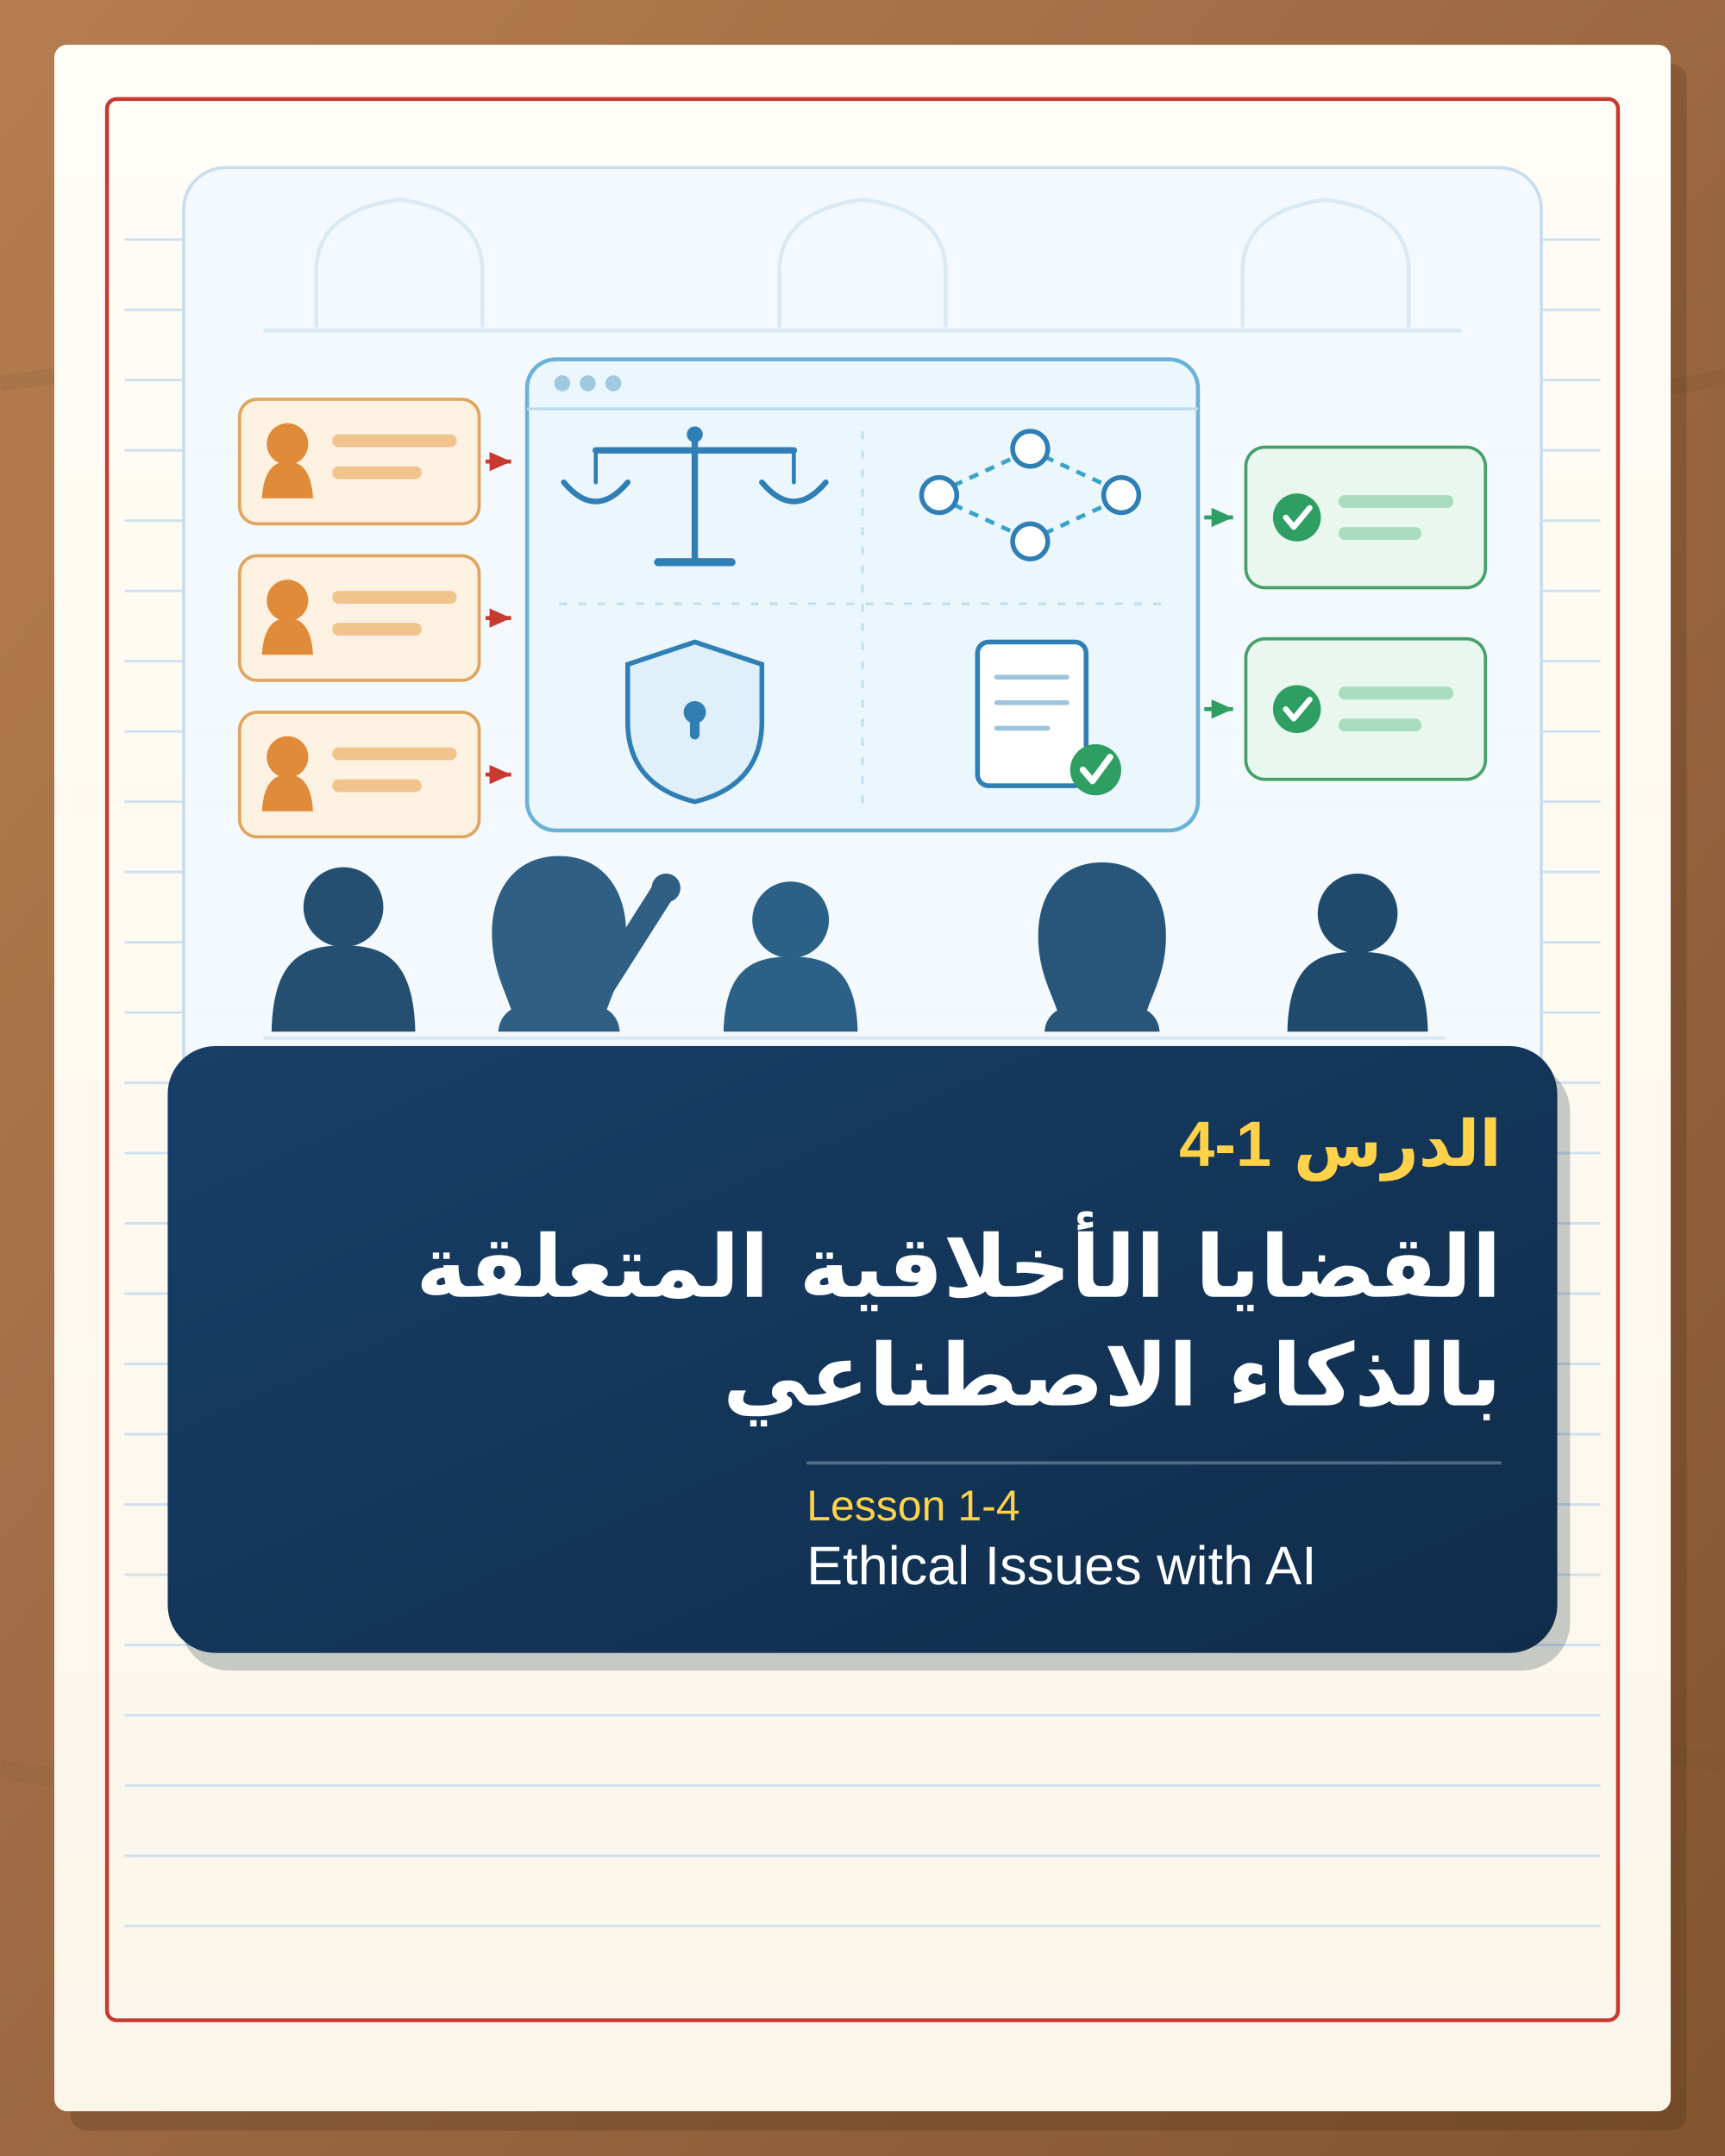
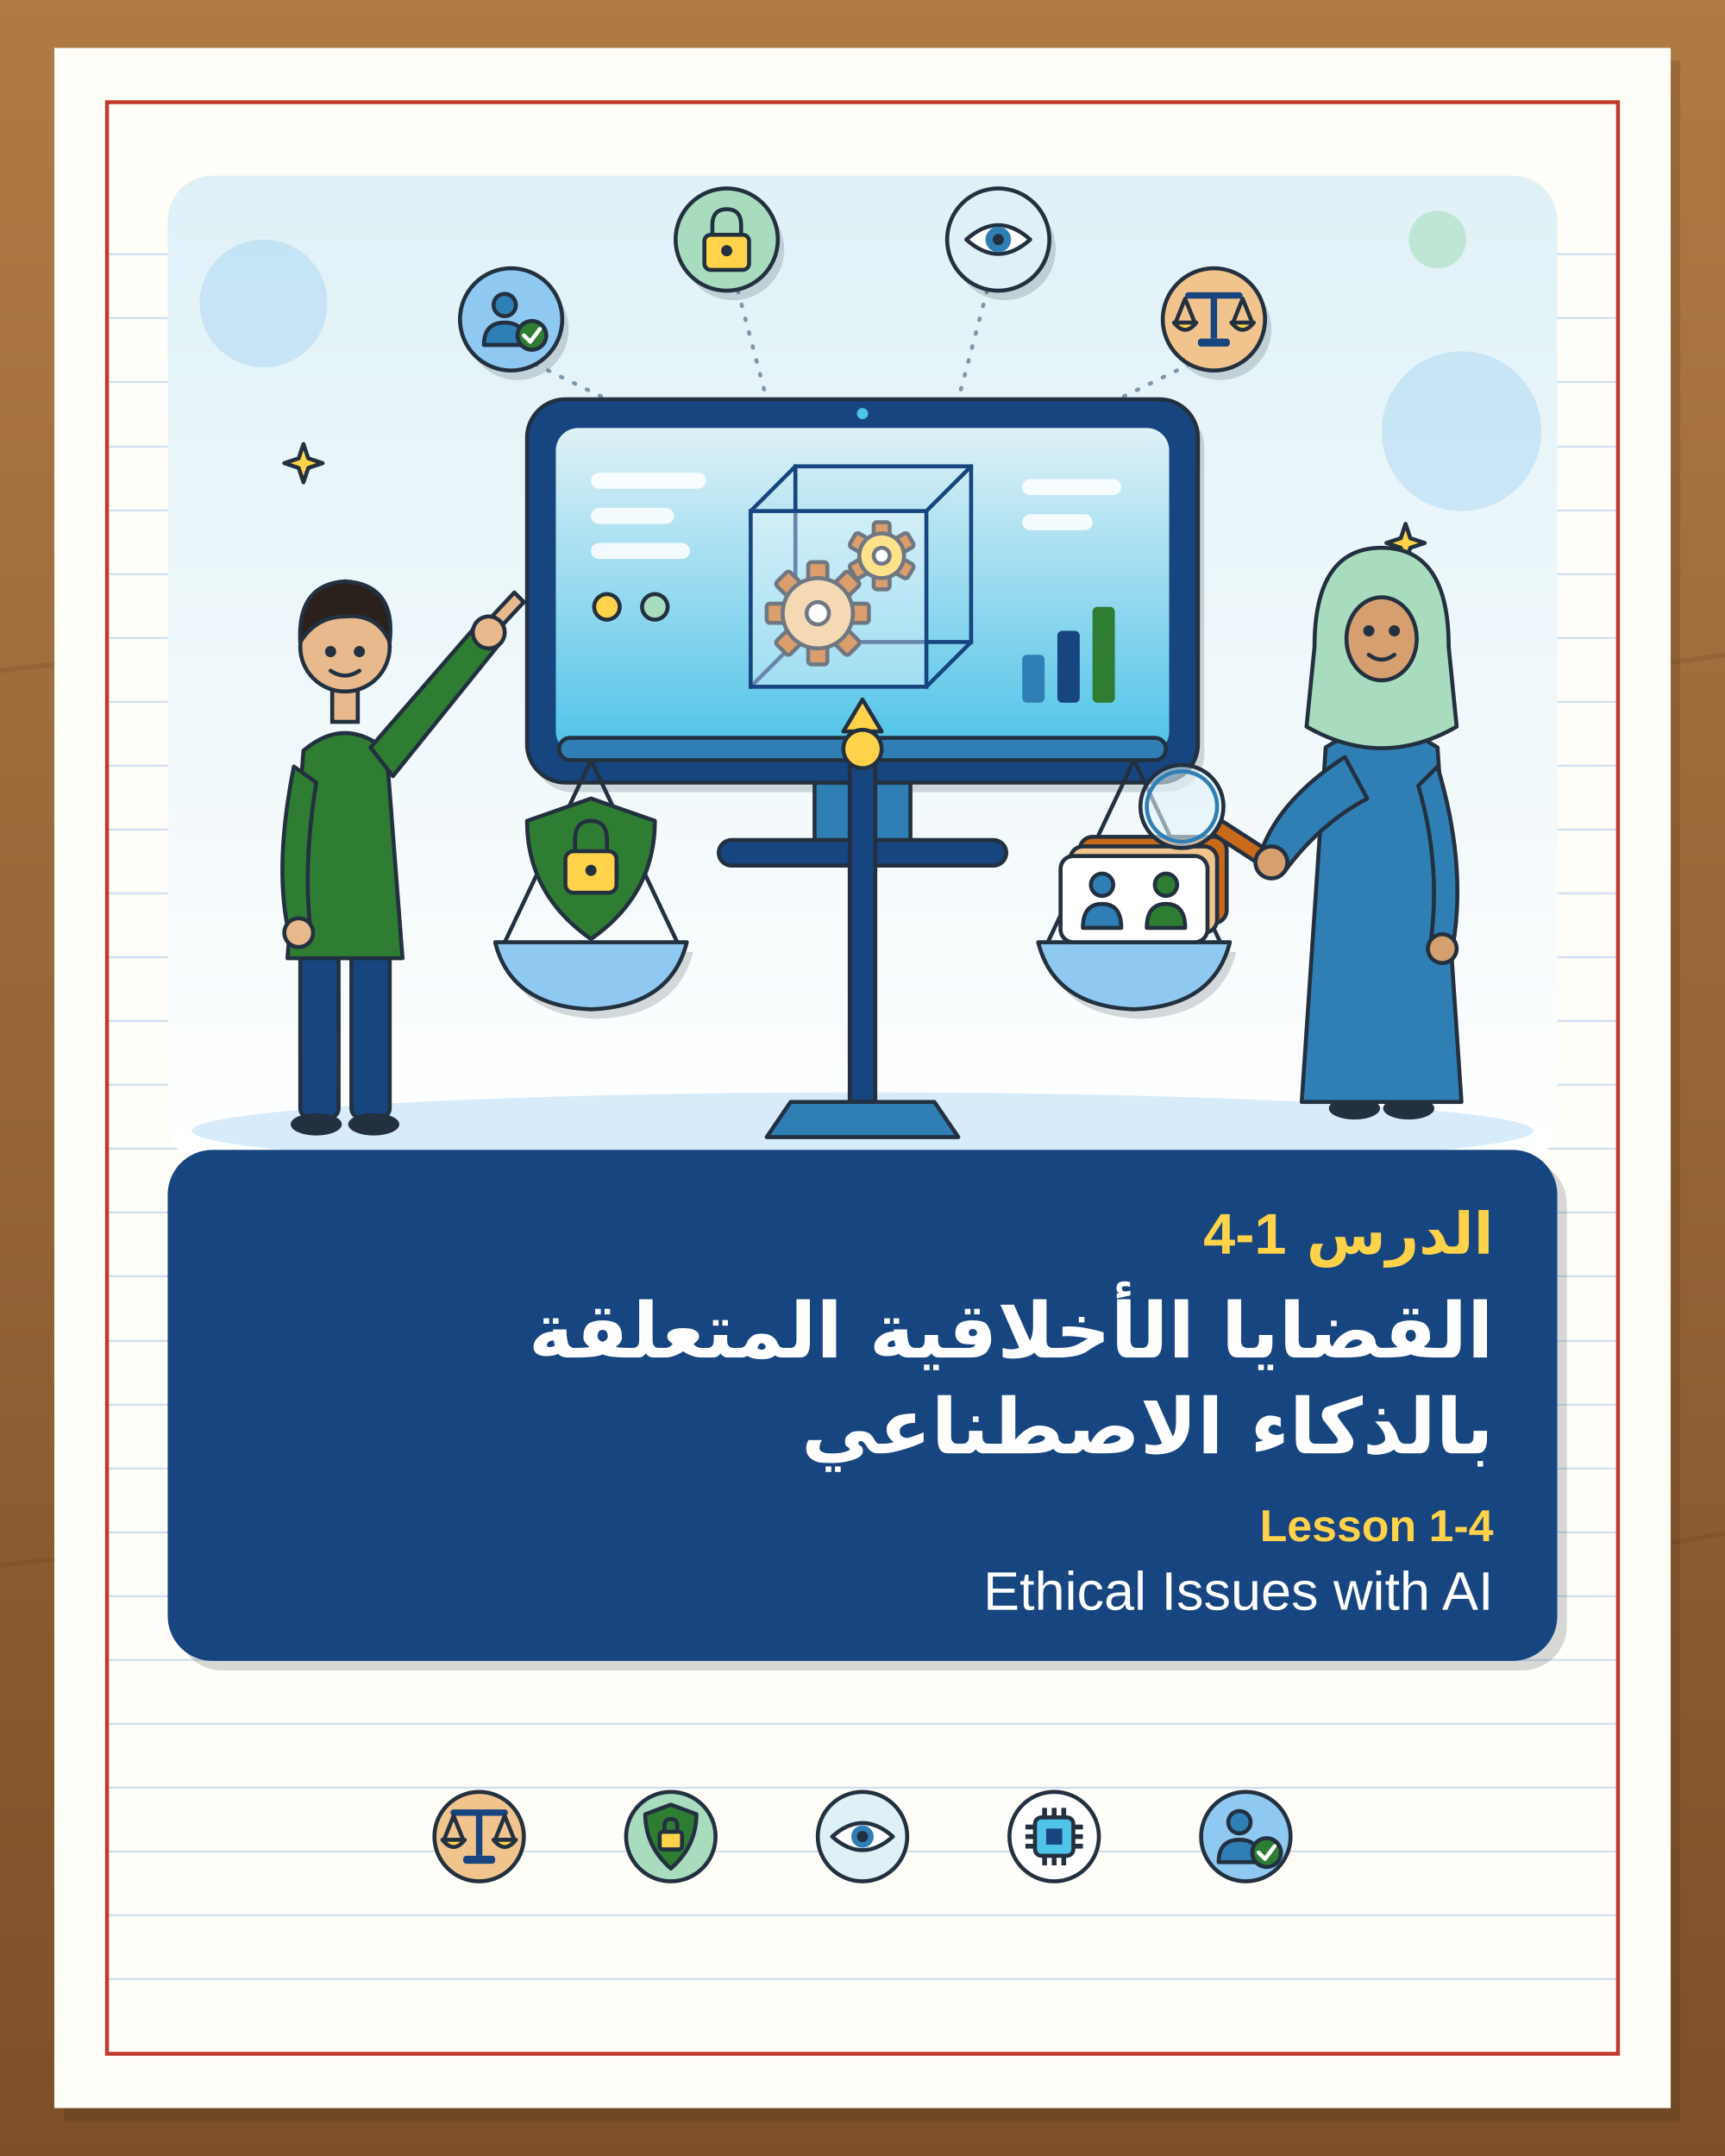
<svg xmlns="http://www.w3.org/2000/svg" width="1080" height="1350" viewBox="0 0 1080 1350" preserveAspectRatio="xMidYMid meet" style="width:100%;height:auto;max-width:1080px;display:block;margin:0 auto;">
  <defs>
-     <linearGradient id="pmWood" x1="0" y1="0" x2="1" y2="1">
-       <stop offset="0" stop-color="#b57e50" />
-       <stop offset="0.55" stop-color="#9a6640" />
-       <stop offset="1" stop-color="#83552f" />
+     <linearGradient id="pmDesk" x1="0" y1="0" x2="0" y2="1">
+       <stop offset="0" stop-color="#b07a45" />
+       <stop offset="1" stop-color="#7d4f28" />
    </linearGradient>
-     <linearGradient id="pmPaper" x1="0" y1="0" x2="0" y2="1">
-       <stop offset="0" stop-color="#fffdf6" />
-       <stop offset="1" stop-color="#fbf6ea" />
+     <pattern id="pmRules" x="0" y="120" width="1080" height="40" patternUnits="userSpaceOnUse">
+       <line x1="0" y1="39.5" x2="1080" y2="39.5" stroke="#cfe0f0" stroke-width="1.4" />
+     </pattern>
+   </defs>
+   <rect x="0" y="0" width="1080" height="1350" fill="url(#pmDesk)" />
+   <path d="M0 420 C 300 380, 700 470, 1080 410" fill="none" stroke="#3a2411" stroke-width="3" opacity=".12" />
+   <path d="M0 980 C 350 940, 720 1030, 1080 960" fill="none" stroke="#3a2411" stroke-width="3" opacity=".12" />
+   <rect x="40" y="38" width="1012" height="1290" fill="#3a2411" opacity=".18" />
+   <rect x="34" y="30" width="1012" height="1290" fill="#fffdf7" />
+   <rect x="67" y="120" width="946" height="1152" fill="url(#pmRules)" />
+   <rect x="67" y="64" width="946" height="1222" fill="none" stroke="#c0392b" stroke-width="2.4" />
+   <defs>
+     <linearGradient id="ilBg" x1="0" y1="0" x2="0" y2="1">
+       <stop offset="0" stop-color="#dff1f7" />
+       <stop offset="1" stop-color="#ffffff" />
    </linearGradient>
-     <linearGradient id="pmPanel" x1="0" y1="0" x2="1" y2="1">
-       <stop offset="0" stop-color="#173f68" />
-       <stop offset="1" stop-color="#102c4a" />
+     <linearGradient id="ilScreen" x1="0" y1="0" x2="0" y2="1">
+       <stop offset="0" stop-color="#dff1f7" />
+       <stop offset="1" stop-color="#4fc3e8" />
    </linearGradient>
-     <marker id="pmArrowRed" viewBox="0 0 10 10" refX="9" refY="5" markerWidth="6" markerHeight="6" orient="auto-start-reverse">
-       <path d="M0,1 L9,5 L0,9 Z" fill="#c8392f" />
-     </marker>
-     <marker id="pmArrowGreen" viewBox="0 0 10 10" refX="9" refY="5" markerWidth="6" markerHeight="6" orient="auto-start-reverse">
-       <path d="M0,1 L9,5 L0,9 Z" fill="#2e9e63" />
-     </marker>
  </defs>
-   <rect x="0" y="0" width="1080" height="1350" fill="url(#pmWood)" />
-   <path d="M0,240 C300,196 780,300 1080,236" fill="none" stroke="#6f4526" stroke-width="10" opacity="0.13" />
-   <path d="M0,1108 C320,1160 760,1046 1080,1104" fill="none" stroke="#6f4526" stroke-width="12" opacity="0.11" />
-   <rect x="44" y="40" width="1012" height="1294" rx="10" fill="#3b2411" opacity="0.22" />
-   <rect x="34" y="28" width="1012" height="1294" rx="8" fill="url(#pmPaper)" />
-   <g stroke="#cfe1f1" stroke-width="1.6">
-     <line x1="78" y1="150" x2="1002" y2="150" />
-     <line x1="78" y1="194" x2="1002" y2="194" />
-     <line x1="78" y1="238" x2="1002" y2="238" />
-     <line x1="78" y1="282" x2="1002" y2="282" />
-     <line x1="78" y1="326" x2="1002" y2="326" />
-     <line x1="78" y1="370" x2="1002" y2="370" />
-     <line x1="78" y1="414" x2="1002" y2="414" />
-     <line x1="78" y1="458" x2="1002" y2="458" />
-     <line x1="78" y1="502" x2="1002" y2="502" />
-     <line x1="78" y1="546" x2="1002" y2="546" />
-     <line x1="78" y1="590" x2="1002" y2="590" />
-     <line x1="78" y1="634" x2="1002" y2="634" />
-     <line x1="78" y1="678" x2="1002" y2="678" />
-     <line x1="78" y1="722" x2="1002" y2="722" />
-     <line x1="78" y1="766" x2="1002" y2="766" />
-     <line x1="78" y1="810" x2="1002" y2="810" />
-     <line x1="78" y1="854" x2="1002" y2="854" />
-     <line x1="78" y1="898" x2="1002" y2="898" />
-     <line x1="78" y1="942" x2="1002" y2="942" />
-     <line x1="78" y1="986" x2="1002" y2="986" />
-     <line x1="78" y1="1030" x2="1002" y2="1030" />
-     <line x1="78" y1="1074" x2="1002" y2="1074" />
-     <line x1="78" y1="1118" x2="1002" y2="1118" />
-     <line x1="78" y1="1162" x2="1002" y2="1162" />
-     <line x1="78" y1="1206" x2="1002" y2="1206" />
-   </g>
-   <rect x="67" y="62" width="946" height="1203" rx="6" fill="none" stroke="#c8392f" stroke-width="2.4" />
-   <rect x="115" y="105" width="850" height="585" rx="26" fill="#f3f9fd" fill-opacity="0.97" stroke="#c9dced" stroke-width="2" />
-   <g fill="none" stroke="#d6e7f2" stroke-width="2.5" opacity="0.85">
-     <path d="M198,205 L198,170 Q198,132 250,125 Q302,132 302,170 L302,205" />
-     <path d="M488,205 L488,170 Q488,132 540,125 Q592,132 592,170 L592,205" />
-     <path d="M778,205 L778,170 Q778,132 830,125 Q882,132 882,170 L882,205" />
-     <line x1="165" y1="207" x2="915" y2="207" />
-   </g>
-   <g>
-     <rect x="150" y="250" width="150" height="78" rx="11" fill="#fdf1e2" stroke="#e0a55e" stroke-width="2" />
-     <circle cx="180" cy="278" r="13" fill="#e08b3a" />
-     <path d="M164,312 C165,294 172,289 180,289 C188,289 195,294 196,312 Z" fill="#e08b3a" />
-     <rect x="208" y="272" width="78" height="8" rx="4" fill="#f0c48c" />
-     <rect x="208" y="292" width="56" height="8" rx="4" fill="#f0c48c" />
-     <rect x="150" y="348" width="150" height="78" rx="11" fill="#fdf1e2" stroke="#e0a55e" stroke-width="2" />
-     <circle cx="180" cy="376" r="13" fill="#e08b3a" />
-     <path d="M164,410 C165,392 172,387 180,387 C188,387 195,392 196,410 Z" fill="#e08b3a" />
-     <rect x="208" y="370" width="78" height="8" rx="4" fill="#f0c48c" />
-     <rect x="208" y="390" width="56" height="8" rx="4" fill="#f0c48c" />
-     <rect x="150" y="446" width="150" height="78" rx="11" fill="#fdf1e2" stroke="#e0a55e" stroke-width="2" />
-     <circle cx="180" cy="474" r="13" fill="#e08b3a" />
-     <path d="M164,508 C165,490 172,485 180,485 C188,485 195,490 196,508 Z" fill="#e08b3a" />
-     <rect x="208" y="468" width="78" height="8" rx="4" fill="#f0c48c" />
-     <rect x="208" y="488" width="56" height="8" rx="4" fill="#f0c48c" />
-   </g>
-   <g stroke="#c8392f" stroke-width="2.5" marker-end="url(#pmArrowRed)">
-     <line x1="304" y1="289" x2="320" y2="289" />
-     <line x1="304" y1="387" x2="320" y2="387" />
-     <line x1="304" y1="485" x2="320" y2="485" />
-   </g>
-   <rect x="330" y="225" width="420" height="295" rx="18" fill="#eaf6fd" fill-opacity="0.92" stroke="#6bb3d6" stroke-width="2.5" />
-   <g fill="#9fc9de">
-     <circle cx="352" cy="240" r="5" />
-     <circle cx="368" cy="240" r="5" />
-     <circle cx="384" cy="240" r="5" />
-   </g>
-   <line x1="330" y1="256" x2="750" y2="256" stroke="#bcdcec" stroke-width="1.8" />
-   <g stroke="#bcdcec" stroke-width="1.6" stroke-dasharray="5 7" opacity="0.9">
-     <line x1="540" y1="270" x2="540" y2="505" />
-     <line x1="350" y1="378" x2="730" y2="378" />
-   </g>
-   <g stroke="#2f7fb5" fill="none" stroke-linecap="round">
-     <circle cx="435" cy="272" r="5" fill="#2f7fb5" stroke="none" />
-     <line x1="435" y1="274" x2="435" y2="352" stroke-width="4" />
-     <line x1="412" y1="352" x2="458" y2="352" stroke-width="5" />
-     <line x1="373" y1="282" x2="497" y2="282" stroke-width="4" />
-     <line x1="373" y1="282" x2="373" y2="302" stroke-width="2.5" />
-     <line x1="497" y1="282" x2="497" y2="302" stroke-width="2.5" />
-     <path d="M353,302 Q373,326 393,302" stroke-width="3.5" />
-     <path d="M477,302 Q497,326 517,302" stroke-width="3.5" />
-   </g>
-   <g stroke="#3aa3c9" stroke-width="2.6" fill="none" stroke-dasharray="6 5">
-     <line x1="597" y1="304" x2="636" y2="286" />
-     <line x1="597" y1="316" x2="636" y2="334" />
-     <line x1="654" y1="286" x2="693" y2="304" />
-     <line x1="654" y1="334" x2="693" y2="316" />
-   </g>
-   <g fill="#ffffff" stroke="#2f7fb5" stroke-width="3">
-     <circle cx="588" cy="310" r="11" />
-     <circle cx="645" cy="281" r="11" />
-     <circle cx="645" cy="339" r="11" />
-     <circle cx="702" cy="310" r="11" />
-   </g>
-   <path d="M435,402 L477,416 L477,452 C477,484 456,497 435,502 C414,497 393,484 393,452 L393,416 Z" fill="#dff0fa" stroke="#2f7fb5" stroke-width="3" />
-   <circle cx="435" cy="446" r="7" fill="#2f7fb5" />
-   <rect x="432" y="450" width="6" height="13" rx="3" fill="#2f7fb5" />
-   <rect x="612" y="402" width="68" height="90" rx="7" fill="#ffffff" stroke="#2f7fb5" stroke-width="3" />
-   <g stroke="#9dc4dd" stroke-width="3" stroke-linecap="round">
-     <line x1="624" y1="424" x2="668" y2="424" />
-     <line x1="624" y1="440" x2="668" y2="440" />
-     <line x1="624" y1="456" x2="656" y2="456" />
-   </g>
-   <circle cx="686" cy="482" r="16" fill="#2e9e63" />
-   <path d="M678,482 L684,489 L695,474" fill="none" stroke="#ffffff" stroke-width="4" stroke-linecap="round" stroke-linejoin="round" />
-   <g stroke="#2e9e63" stroke-width="2.5" marker-end="url(#pmArrowGreen)">
-     <line x1="754" y1="324" x2="772" y2="324" />
-     <line x1="754" y1="444" x2="772" y2="444" />
-   </g>
-   <g>
-     <rect x="780" y="280" width="150" height="88" rx="12" fill="#e9f7ee" stroke="#46a06a" stroke-width="2" />
-     <circle cx="812" cy="324" r="15" fill="#2e9e63" />
-     <path d="M805,324 L810,330 L820,318" fill="none" stroke="#ffffff" stroke-width="3.5" stroke-linecap="round" stroke-linejoin="round" />
-     <rect x="838" y="310" width="72" height="8" rx="4" fill="#a9dcbe" />
-     <rect x="838" y="330" width="52" height="8" rx="4" fill="#a9dcbe" />
-     <rect x="780" y="400" width="150" height="88" rx="12" fill="#e9f7ee" stroke="#46a06a" stroke-width="2" />
-     <circle cx="812" cy="444" r="15" fill="#2e9e63" />
-     <path d="M805,444 L810,450 L820,438" fill="none" stroke="#ffffff" stroke-width="3.5" stroke-linecap="round" stroke-linejoin="round" />
-     <rect x="838" y="430" width="72" height="8" rx="4" fill="#a9dcbe" />
-     <rect x="838" y="450" width="52" height="8" rx="4" fill="#a9dcbe" />
-   </g>
-   <line x1="165" y1="650" x2="905" y2="650" stroke="#d8e7f1" stroke-width="2" />
-   <g fill="#244f70">
-     <circle cx="215" cy="568" r="25" />
-     <path d="M170,646 C171,600 190,592 215,592 C240,592 259,600 260,646 Z" />
-   </g>
-   <g fill="#2f5f85">
-     <path d="M350,536 C322,536 308,558 308,584 C308,606 316,620 320,632 L380,632 C384,620 392,606 392,584 C392,558 378,536 350,536 Z" />
-     <path d="M312,646 C313,630 330,626 350,626 C370,626 387,630 388,646 Z" />
-     <path d="M372,626 L414,560" stroke="#2f5f85" stroke-width="15" stroke-linecap="round" fill="none" />
-     <circle cx="417" cy="556" r="9" />
-   </g>
-   <g fill="#2b6187">
-     <circle cx="495" cy="576" r="24" />
-     <path d="M453,646 C454,606 472,599 495,599 C518,599 536,606 537,646 Z" />
-   </g>
-   <g fill="#27567a">
-     <path d="M690,540 C663,540 650,561 650,586 C650,608 658,621 662,633 L718,633 C722,621 730,608 730,586 C730,561 717,540 690,540 Z" />
-     <path d="M654,646 C655,631 671,627 690,627 C709,627 725,631 726,646 Z" />
-   </g>
-   <g fill="#1f4a6b">
-     <circle cx="850" cy="572" r="25" />
-     <path d="M806,646 C807,602 826,596 850,596 C874,596 893,602 894,646 Z" />
-   </g>
-   <rect x="113" y="666" width="870" height="380" rx="30" fill="#0a2138" opacity="0.22" />
-   <rect x="105" y="655" width="870" height="380" rx="30" fill="url(#pmPanel)" />
-   <text x="940" y="730" direction="rtl" unicode-bidi="plaintext" text-anchor="start" font-family="Tahoma, Arial, Segoe UI, sans-serif" font-size="40" font-weight="bold" fill="#ffd24a">
-     <tspan x="940" dy="0">الدرس 1-4</tspan>
+   <g id="illustration">
+     <rect x="105" y="110" width="870" height="620" rx="28" fill="url(#ilBg)" />
+     <circle cx="165" cy="190" r="40" fill="#8fc9f2" opacity=".35" />
+     <circle cx="915" cy="270" r="50" fill="#8fc9f2" opacity=".35" />
+     <circle cx="900" cy="150" r="18" fill="#a9dcbe" opacity=".6" />
+     <g transform="translate(190 290)">
+       <polygon points="0,-12 3,-3 12,0 3,3 0,12 -3,3 -12,0 -3,-3" fill="#ffd24a" stroke="#22303f" stroke-width="2.5" stroke-linejoin="round" />
+     </g>
+     <g transform="translate(880 340)">
+       <polygon points="0,-12 3,-3 12,0 3,3 0,12 -3,3 -12,0 -3,-3" fill="#ffd24a" stroke="#22303f" stroke-width="2.5" stroke-linejoin="round" />
+     </g>
+     <ellipse cx="540" cy="708" rx="420" ry="24" fill="#8fc9f2" opacity=".35" />
+     <line x1="745" y1="228" x2="700" y2="250" stroke="#7f95ab" stroke-width="2.5" stroke-linecap="round" stroke-dasharray="1 8" />
+     <line x1="618" y1="182" x2="600" y2="250" stroke="#7f95ab" stroke-width="2.5" stroke-linecap="round" stroke-dasharray="1 8" />
+     <line x1="462" y1="182" x2="480" y2="250" stroke="#7f95ab" stroke-width="2.5" stroke-linecap="round" stroke-dasharray="1 8" />
+     <line x1="335" y1="228" x2="380" y2="250" stroke="#7f95ab" stroke-width="2.5" stroke-linecap="round" stroke-dasharray="1 8" />
+     <g transform="translate(760 200)">
+       <circle cx="4" cy="6" r="32" fill="#22303f" opacity=".18" />
+       <circle cx="0" cy="0" r="32" fill="#f0c48c" stroke="#22303f" stroke-width="2.5" />
+       <rect x="-2" y="-14" width="4" height="26" fill="#17457f" />
+       <rect x="-18" y="-17" width="36" height="4" rx="2" fill="#17457f" />
+       <polyline points="-24,2 -18,-13 -12,2" fill="none" stroke="#22303f" stroke-width="2.5" stroke-linecap="round" stroke-linejoin="round" />
+       <polyline points="12,2 18,-13 24,2" fill="none" stroke="#22303f" stroke-width="2.5" stroke-linecap="round" stroke-linejoin="round" />
+       <path d="M -25 2 Q -18 11 -11 2 Z" fill="#ffd24a" stroke="#22303f" stroke-width="2.5" stroke-linejoin="round" />
+       <path d="M 11 2 Q 18 11 25 2 Z" fill="#ffd24a" stroke="#22303f" stroke-width="2.5" stroke-linejoin="round" />
+       <rect x="-10" y="12" width="20" height="5" rx="2" fill="#17457f" />
+     </g>
+     <g transform="translate(625 150)">
+       <circle cx="4" cy="6" r="32" fill="#22303f" opacity=".18" />
+       <circle cx="0" cy="0" r="32" fill="#dff1f7" stroke="#22303f" stroke-width="2.5" />
+       <path d="M -20 0 Q 0 -18 20 0 Q 0 18 -20 0 Z" fill="#ffffff" stroke="#22303f" stroke-width="2.5" stroke-linejoin="round" />
+       <circle cx="0" cy="0" r="8" fill="#2f7fb5" />
+       <circle cx="0" cy="0" r="3.5" fill="#22303f" />
+     </g>
+     <g transform="translate(455 150)">
+       <circle cx="4" cy="6" r="32" fill="#22303f" opacity=".18" />
+       <circle cx="0" cy="0" r="32" fill="#a9dcbe" stroke="#22303f" stroke-width="2.5" />
+       <path d="M -9 -2 L -9 -9 Q -9 -19 0 -19 Q 9 -19 9 -9 L 9 -2" fill="none" stroke="#22303f" stroke-width="2.5" stroke-linecap="round" />
+       <rect x="-14" y="-3" width="28" height="22" rx="4" fill="#ffd24a" stroke="#22303f" stroke-width="2.5" />
+       <circle cx="0" cy="7" r="3.5" fill="#22303f" />
+     </g>
+     <g transform="translate(320 200)">
+       <circle cx="4" cy="6" r="32" fill="#22303f" opacity=".18" />
+       <circle cx="0" cy="0" r="32" fill="#8fc9f2" stroke="#22303f" stroke-width="2.5" />
+       <circle cx="-4" cy="-9" r="7" fill="#2f7fb5" stroke="#22303f" stroke-width="2.5" />
+       <path d="M -17 16 Q -17 2 -4 2 Q 9 2 9 16 Z" fill="#2f7fb5" stroke="#22303f" stroke-width="2.5" stroke-linejoin="round" />
+       <circle cx="13" cy="10" r="9" fill="#2e7d32" stroke="#22303f" stroke-width="2.5" />
+       <path d="M 8 10 L 12 14 L 18 6" fill="none" stroke="#ffffff" stroke-width="2.5" stroke-linecap="round" stroke-linejoin="round" />
+     </g>
+     <rect x="334" y="256" width="420" height="240" rx="24" fill="#22303f" opacity=".18" />
+     <rect x="510" y="490" width="60" height="40" fill="#2f7fb5" stroke="#22303f" stroke-width="2.5" />
+     <rect x="450" y="526" width="180" height="16" rx="8" fill="#17457f" stroke="#22303f" stroke-width="2.5" />
+     <rect x="330" y="250" width="420" height="240" rx="24" fill="#17457f" stroke="#22303f" stroke-width="2.5" />
+     <rect x="348" y="268" width="384" height="204" rx="14" fill="url(#ilScreen)" />
+     <circle cx="540" cy="259" r="3.5" fill="#4fc3e8" />
+     <rect x="370" y="296" width="72" height="10" rx="5" fill="#ffffff" opacity=".85" />
+     <rect x="370" y="318" width="52" height="10" rx="5" fill="#ffffff" opacity=".85" />
+     <rect x="370" y="340" width="62" height="10" rx="5" fill="#ffffff" opacity=".85" />
+     <circle cx="380" cy="380" r="8" fill="#ffd24a" stroke="#22303f" stroke-width="2.5" />
+     <circle cx="410" cy="380" r="8" fill="#a9dcbe" stroke="#22303f" stroke-width="2.5" />
+     <rect x="640" y="410" width="14" height="30" rx="3" fill="#2f7fb5" />
+     <rect x="662" y="395" width="14" height="45" rx="3" fill="#17457f" />
+     <rect x="684" y="380" width="14" height="60" rx="3" fill="#2e7d32" />
+     <rect x="640" y="300" width="62" height="10" rx="5" fill="#ffffff" opacity=".85" />
+     <rect x="640" y="322" width="44" height="10" rx="5" fill="#ffffff" opacity=".85" />
+     <rect x="498" y="292" width="110" height="110" fill="none" stroke="#17457f" stroke-width="2.5" />
+     <line x1="470" y1="320" x2="498" y2="292" stroke="#17457f" stroke-width="2.5" stroke-linecap="round" />
+     <line x1="580" y1="320" x2="608" y2="292" stroke="#17457f" stroke-width="2.5" stroke-linecap="round" />
+     <line x1="580" y1="430" x2="608" y2="402" stroke="#17457f" stroke-width="2.5" stroke-linecap="round" />
+     <line x1="470" y1="430" x2="498" y2="402" stroke="#17457f" stroke-width="2.5" stroke-linecap="round" />
+     <g transform="translate(512 384)">
+       <g>
+         <rect x="-6" y="-32" width="12" height="14" rx="2" fill="#c96a1b" stroke="#22303f" stroke-width="2.5" />
+       </g>
+       <g transform="rotate(45)">
+         <rect x="-6" y="-32" width="12" height="14" rx="2" fill="#c96a1b" stroke="#22303f" stroke-width="2.5" />
+       </g>
+       <g transform="rotate(90)">
+         <rect x="-6" y="-32" width="12" height="14" rx="2" fill="#c96a1b" stroke="#22303f" stroke-width="2.5" />
+       </g>
+       <g transform="rotate(135)">
+         <rect x="-6" y="-32" width="12" height="14" rx="2" fill="#c96a1b" stroke="#22303f" stroke-width="2.5" />
+       </g>
+       <g transform="rotate(180)">
+         <rect x="-6" y="-32" width="12" height="14" rx="2" fill="#c96a1b" stroke="#22303f" stroke-width="2.5" />
+       </g>
+       <g transform="rotate(225)">
+         <rect x="-6" y="-32" width="12" height="14" rx="2" fill="#c96a1b" stroke="#22303f" stroke-width="2.5" />
+       </g>
+       <g transform="rotate(270)">
+         <rect x="-6" y="-32" width="12" height="14" rx="2" fill="#c96a1b" stroke="#22303f" stroke-width="2.5" />
+       </g>
+       <g transform="rotate(315)">
+         <rect x="-6" y="-32" width="12" height="14" rx="2" fill="#c96a1b" stroke="#22303f" stroke-width="2.5" />
+       </g>
+       <circle cx="0" cy="0" r="22" fill="#f0c48c" stroke="#22303f" stroke-width="2.5" />
+       <circle cx="0" cy="0" r="7" fill="#ffffff" stroke="#22303f" stroke-width="2.5" />
+     </g>
+     <g transform="translate(552 348)">
+       <g>
+         <rect x="-5" y="-21" width="10" height="10" rx="2" fill="#c96a1b" stroke="#22303f" stroke-width="2.5" />
+       </g>
+       <g transform="rotate(60)">
+         <rect x="-5" y="-21" width="10" height="10" rx="2" fill="#c96a1b" stroke="#22303f" stroke-width="2.5" />
+       </g>
+       <g transform="rotate(120)">
+         <rect x="-5" y="-21" width="10" height="10" rx="2" fill="#c96a1b" stroke="#22303f" stroke-width="2.5" />
+       </g>
+       <g transform="rotate(180)">
+         <rect x="-5" y="-21" width="10" height="10" rx="2" fill="#c96a1b" stroke="#22303f" stroke-width="2.5" />
+       </g>
+       <g transform="rotate(240)">
+         <rect x="-5" y="-21" width="10" height="10" rx="2" fill="#c96a1b" stroke="#22303f" stroke-width="2.5" />
+       </g>
+       <g transform="rotate(300)">
+         <rect x="-5" y="-21" width="10" height="10" rx="2" fill="#c96a1b" stroke="#22303f" stroke-width="2.5" />
+       </g>
+       <circle cx="0" cy="0" r="14" fill="#ffd24a" stroke="#22303f" stroke-width="2.5" />
+       <circle cx="0" cy="0" r="5" fill="#ffffff" stroke="#22303f" stroke-width="2.5" />
+     </g>
+     <rect x="470" y="320" width="110" height="110" fill="#ffffff" opacity=".35" />
+     <rect x="470" y="320" width="110" height="110" fill="none" stroke="#17457f" stroke-width="2.5" />
+     <line x1="370" y1="476" x2="316" y2="590" stroke="#22303f" stroke-width="2.5" stroke-linecap="round" />
+     <line x1="370" y1="476" x2="424" y2="590" stroke="#22303f" stroke-width="2.5" stroke-linecap="round" />
+     <line x1="710" y1="476" x2="656" y2="590" stroke="#22303f" stroke-width="2.5" stroke-linecap="round" />
+     <line x1="710" y1="476" x2="764" y2="590" stroke="#22303f" stroke-width="2.5" stroke-linecap="round" />
+     <path d="M 314 596 L 434 596 Q 424 636 374 638 Q 324 636 314 596 Z" fill="#22303f" opacity=".18" />
+     <path d="M 310 590 L 430 590 Q 420 630 370 632 Q 320 630 310 590 Z" fill="#8fc9f2" stroke="#22303f" stroke-width="2.5" stroke-linejoin="round" />
+     <path d="M 654 596 L 774 596 Q 764 636 714 638 Q 664 636 654 596 Z" fill="#22303f" opacity=".18" />
+     <path d="M 650 590 L 770 590 Q 760 630 710 632 Q 660 630 650 590 Z" fill="#8fc9f2" stroke="#22303f" stroke-width="2.5" stroke-linejoin="round" />
+     <rect x="532" y="470" width="16" height="220" fill="#17457f" stroke="#22303f" stroke-width="2.5" />
+     <path d="M 480 712 L 600 712 L 585 690 L 495 690 Z" fill="#2f7fb5" stroke="#22303f" stroke-width="2.5" stroke-linejoin="round" />
+     <polygon points="540,438 552,458 528,458" fill="#ffd24a" stroke="#22303f" stroke-width="2.5" stroke-linejoin="round" />
+     <rect x="350" y="462" width="380" height="14" rx="7" fill="#2f7fb5" stroke="#22303f" stroke-width="2.5" />
+     <circle cx="540" cy="469" r="12" fill="#ffd24a" stroke="#22303f" stroke-width="2.5" />
+     <path d="M 370 500 L 410 514 Q 410 560 370 588 Q 330 560 330 514 Z" fill="#2e7d32" stroke="#22303f" stroke-width="2.5" stroke-linejoin="round" />
+     <path d="M 360 535 L 360 526 Q 360 514 370 514 Q 380 514 380 526 L 380 535" fill="none" stroke="#22303f" stroke-width="2.5" stroke-linecap="round" />
+     <rect x="354" y="533" width="32" height="26" rx="5" fill="#ffd24a" stroke="#22303f" stroke-width="2.5" />
+     <circle cx="370" cy="545" r="3.5" fill="#22303f" />
+     <rect x="676" y="524" width="92" height="54" rx="8" fill="#c96a1b" stroke="#22303f" stroke-width="2.5" />
+     <rect x="670" y="530" width="92" height="54" rx="8" fill="#f0c48c" stroke="#22303f" stroke-width="2.5" />
+     <rect x="664" y="536" width="92" height="54" rx="8" fill="#ffffff" stroke="#22303f" stroke-width="2.5" />
+     <circle cx="690" cy="554" r="7" fill="#2f7fb5" stroke="#22303f" stroke-width="2.5" />
+     <path d="M 678 581 Q 678 566 690 566 Q 702 566 702 581 Z" fill="#2f7fb5" stroke="#22303f" stroke-width="2.5" stroke-linejoin="round" />
+     <circle cx="730" cy="554" r="7" fill="#2e7d32" stroke="#22303f" stroke-width="2.5" />
+     <path d="M 718 581 Q 718 566 730 566 Q 742 566 742 581 Z" fill="#2e7d32" stroke="#22303f" stroke-width="2.5" stroke-linejoin="round" />
+     <polygon points="764.7,513.8 798.7,535.8 793.3,544.2 759.3,522.2" fill="#c96a1b" stroke="#22303f" stroke-width="2.5" stroke-linejoin="round" />
+     <circle cx="740" cy="505" r="26" fill="#dff1f7" opacity=".6" />
+     <circle cx="740" cy="505" r="22" fill="none" stroke="#2f7fb5" stroke-width="2.5" />
+     <circle cx="740" cy="505" r="26" fill="none" stroke="#22303f" stroke-width="2.5" />
+     <ellipse cx="848" cy="694" rx="16" ry="7" fill="#22303f" />
+     <ellipse cx="882" cy="694" rx="16" ry="7" fill="#22303f" />
+     <path d="M 815 690 L 830 468 Q 865 445 900 468 L 915 690 Z" fill="#2f7fb5" stroke="#22303f" stroke-width="2.5" stroke-linejoin="round" />
+     <path d="M 823 405 Q 823 343 865 343 Q 907 343 907 405 L 912 455 Q 865 482 818 455 Z" fill="#a9dcbe" stroke="#22303f" stroke-width="2.5" stroke-linejoin="round" />
+     <ellipse cx="865" cy="400" rx="22" ry="26" fill="#d59f6f" stroke="#22303f" stroke-width="2.5" />
+     <circle cx="857" cy="395" r="3.5" fill="#22303f" />
+     <circle cx="873" cy="395" r="3.5" fill="#22303f" />
+     <path d="M 857 410 Q 865 416 873 410" fill="none" stroke="#22303f" stroke-width="2.5" stroke-linecap="round" />
+     <path d="M 900 480 Q 918 540 910 590 L 896 588 Q 902 540 888 492 Z" fill="#2f7fb5" stroke="#22303f" stroke-width="2.5" stroke-linejoin="round" />
+     <circle cx="903" cy="594" r="9" fill="#d59f6f" stroke="#22303f" stroke-width="2.5" />
+     <path d="M 842 474 Q 802 500 790 532 L 804 546 Q 826 516 856 500 Z" fill="#2f7fb5" stroke="#22303f" stroke-width="2.5" stroke-linejoin="round" />
+     <circle cx="796" cy="540" r="10" fill="#d59f6f" stroke="#22303f" stroke-width="2.5" />
+     <rect x="188" y="590" width="24" height="110" rx="6" fill="#17457f" stroke="#22303f" stroke-width="2.5" />
+     <rect x="220" y="590" width="24" height="110" rx="6" fill="#17457f" stroke="#22303f" stroke-width="2.5" />
+     <ellipse cx="198" cy="704" rx="16" ry="7" fill="#22303f" />
+     <ellipse cx="234" cy="704" rx="16" ry="7" fill="#22303f" />
+     <rect x="208" y="428" width="16" height="24" fill="#e8b98d" stroke="#22303f" stroke-width="2.5" />
+     <path d="M 180 600 L 190 470 Q 216 448 242 470 L 252 600 Z" fill="#2e7d32" stroke="#22303f" stroke-width="2.5" stroke-linejoin="round" />
+     <path d="M 184 480 Q 172 540 180 580 L 194 578 Q 190 540 198 490 Z" fill="#2e7d32" stroke="#22303f" stroke-width="2.5" stroke-linejoin="round" />
+     <circle cx="187" cy="584" r="9" fill="#e8b98d" stroke="#22303f" stroke-width="2.5" />
+     <path d="M 232 468 L 298 392 L 312 404 L 246 486 Z" fill="#2e7d32" stroke="#22303f" stroke-width="2.5" stroke-linejoin="round" />
+     <polygon points="308,386 322,371 328,377 314,392" fill="#e8b98d" stroke="#22303f" stroke-width="2.5" stroke-linejoin="round" />
+     <circle cx="306" cy="396" r="10" fill="#e8b98d" stroke="#22303f" stroke-width="2.5" />
+     <circle cx="216" cy="405" r="28" fill="#e8b98d" stroke="#22303f" stroke-width="2.5" />
+     <path d="M 188 402 Q 186 366 216 364 Q 248 366 244 402 Q 236 384 216 386 Q 198 386 188 402 Z" fill="#2b211c" stroke="#22303f" stroke-width="2.5" stroke-linejoin="round" />
+     <circle cx="207" cy="408" r="3.5" fill="#22303f" />
+     <circle cx="225" cy="408" r="3.5" fill="#22303f" />
+     <path d="M 207 420 Q 216 426 225 420" fill="none" stroke="#22303f" stroke-width="2.5" stroke-linecap="round" />
+   </g>
+   <rect x="111" y="726" width="870" height="320" rx="28" fill="#22303f" opacity=".18" />
+   <rect x="105" y="720" width="870" height="320" rx="28" fill="#17457f" />
+   <g transform="translate(300 1150)">
+     <circle cx="0" cy="0" r="28" fill="#f0c48c" stroke="#22303f" stroke-width="2.5" />
+     <rect x="-2" y="-14" width="4" height="26" fill="#17457f" />
+     <rect x="-18" y="-17" width="36" height="4" rx="2" fill="#17457f" />
+     <polyline points="-22,2 -16,-13 -10,2" fill="none" stroke="#22303f" stroke-width="2.5" stroke-linecap="round" stroke-linejoin="round" />
+     <polyline points="10,2 16,-13 22,2" fill="none" stroke="#22303f" stroke-width="2.5" stroke-linecap="round" stroke-linejoin="round" />
+     <path d="M -23 2 Q -16 11 -9 2 Z" fill="#ffd24a" stroke="#22303f" stroke-width="2.5" stroke-linejoin="round" />
+     <path d="M 9 2 Q 16 11 23 2 Z" fill="#ffd24a" stroke="#22303f" stroke-width="2.5" stroke-linejoin="round" />
+     <rect x="-10" y="12" width="20" height="5" rx="2" fill="#17457f" />
+   </g>
+   <g transform="translate(420 1150)">
+     <circle cx="0" cy="0" r="28" fill="#a9dcbe" stroke="#22303f" stroke-width="2.5" />
+     <path d="M 0 -20 L 16 -14 Q 16 6 0 20 Q -16 6 -16 -14 Z" fill="#2e7d32" stroke="#22303f" stroke-width="2.5" stroke-linejoin="round" />
+     <path d="M -4 -3 L -4 -7 Q -4 -11 0 -11 Q 4 -11 4 -7 L 4 -3" fill="none" stroke="#22303f" stroke-width="2.5" stroke-linecap="round" />
+     <rect x="-7" y="-3" width="14" height="11" rx="2" fill="#ffd24a" stroke="#22303f" stroke-width="2.5" />
+   </g>
+   <g transform="translate(540 1150)">
+     <circle cx="0" cy="0" r="28" fill="#dff1f7" stroke="#22303f" stroke-width="2.5" />
+     <path d="M -19 0 Q 0 -17 19 0 Q 0 17 -19 0 Z" fill="#ffffff" stroke="#22303f" stroke-width="2.5" stroke-linejoin="round" />
+     <circle cx="0" cy="0" r="7" fill="#2f7fb5" />
+     <circle cx="0" cy="0" r="3.5" fill="#22303f" />
+   </g>
+   <g transform="translate(660 1150)">
+     <circle cx="0" cy="0" r="28" fill="#ffffff" stroke="#22303f" stroke-width="2.5" />
+     <rect x="-7.5" y="-18" width="3" height="6" fill="#22303f" />
+     <rect x="-1.5" y="-18" width="3" height="6" fill="#22303f" />
+     <rect x="4.5" y="-18" width="3" height="6" fill="#22303f" />
+     <rect x="-7.5" y="12" width="3" height="6" fill="#22303f" />
+     <rect x="-1.5" y="12" width="3" height="6" fill="#22303f" />
+     <rect x="4.5" y="12" width="3" height="6" fill="#22303f" />
+     <rect x="-18" y="-7.5" width="6" height="3" fill="#22303f" />
+     <rect x="-18" y="-1.5" width="6" height="3" fill="#22303f" />
+     <rect x="-18" y="4.5" width="6" height="3" fill="#22303f" />
+     <rect x="12" y="-7.5" width="6" height="3" fill="#22303f" />
+     <rect x="12" y="-1.5" width="6" height="3" fill="#22303f" />
+     <rect x="12" y="4.5" width="6" height="3" fill="#22303f" />
+     <rect x="-12" y="-12" width="24" height="24" rx="4" fill="#4fc3e8" stroke="#22303f" stroke-width="2.5" />
+     <rect x="-5" y="-5" width="10" height="10" fill="#17457f" />
+   </g>
+   <g transform="translate(780 1150)">
+     <circle cx="0" cy="0" r="28" fill="#8fc9f2" stroke="#22303f" stroke-width="2.5" />
+     <circle cx="-4" cy="-9" r="7" fill="#2f7fb5" stroke="#22303f" stroke-width="2.5" />
+     <path d="M -17 16 Q -17 2 -4 2 Q 9 2 9 16 Z" fill="#2f7fb5" stroke="#22303f" stroke-width="2.5" stroke-linejoin="round" />
+     <circle cx="13" cy="10" r="9" fill="#2e7d32" stroke="#22303f" stroke-width="2.5" />
+     <path d="M 8 10 L 12 14 L 18 6" fill="none" stroke="#ffffff" stroke-width="2.5" stroke-linecap="round" stroke-linejoin="round" />
+   </g>
+   <text x="935" y="785" direction="rtl" unicode-bidi="plaintext" text-anchor="start" font-family="Tahoma, Arial, Segoe UI, sans-serif" font-size="36" font-weight="bold" fill="#ffd24a">الدرس 1-4</text>
+   <text x="935" y="850" direction="rtl" unicode-bidi="plaintext" text-anchor="start" font-family="Tahoma, Arial, Segoe UI, sans-serif" font-size="48" font-weight="bold" fill="#ffffff">
+     <tspan x="935" dy="0">القضايا الأخلاقية المتعلقة</tspan>
+     <tspan x="935" dy="60">بالذكاء الاصطناعي</tspan>
  </text>
-   <text x="940" y="812" direction="rtl" unicode-bidi="plaintext" text-anchor="start" font-family="Tahoma, Arial, Segoe UI, sans-serif" font-size="54" font-weight="bold" fill="#ffffff">
-     <tspan x="940" dy="0">القضايا الأخلاقية المتعلقة</tspan>
-     <tspan x="940" dy="68">بالذكاء الاصطناعي</tspan>
-   </text>
-   <line x1="505" y1="916" x2="940" y2="916" stroke="#ffffff" stroke-width="2" opacity="0.28" />
-   <text x="505" y="952" direction="ltr" unicode-bidi="plaintext" text-anchor="start" font-family="Segoe Print, Comic Sans MS, Arial, sans-serif" font-size="27" fill="#ffd24a">
-     <tspan x="505" dy="0">Lesson 1-4</tspan>
-   </text>
-   <text x="505" y="992" direction="ltr" unicode-bidi="plaintext" text-anchor="start" font-family="Segoe Print, Comic Sans MS, Arial, sans-serif" font-size="34" fill="#ffffff">
-     <tspan x="505" dy="0">Ethical Issues with AI</tspan>
-   </text>
+   <text x="935" y="965" direction="ltr" unicode-bidi="plaintext" text-anchor="end" font-family="Segoe Print, Comic Sans MS, Arial, sans-serif" font-size="28" font-weight="bold" fill="#ffd24a">Lesson 1-4</text>
+   <text x="935" y="1008" direction="ltr" unicode-bidi="plaintext" text-anchor="end" font-family="Segoe Print, Comic Sans MS, Arial, sans-serif" font-size="34" font-weight="normal" fill="#ffffff">Ethical Issues with AI</text>
</svg>
